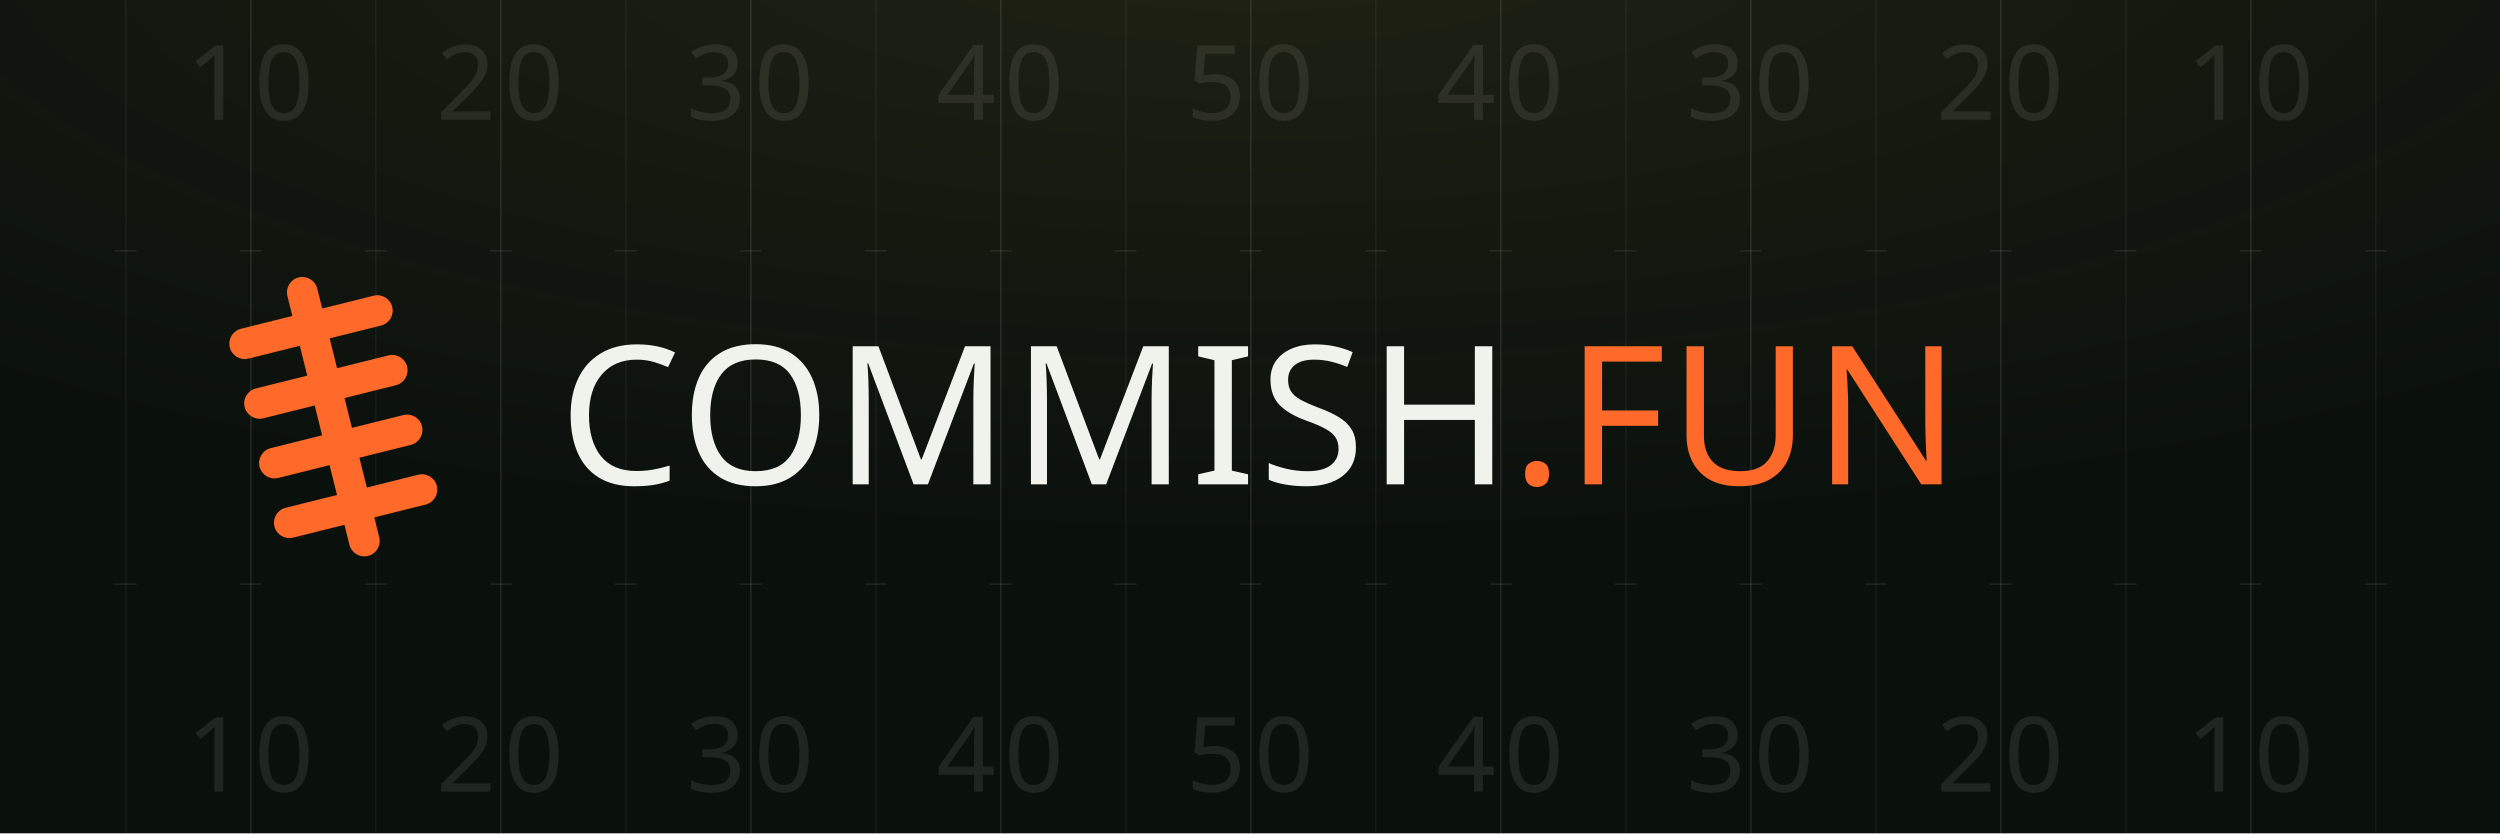
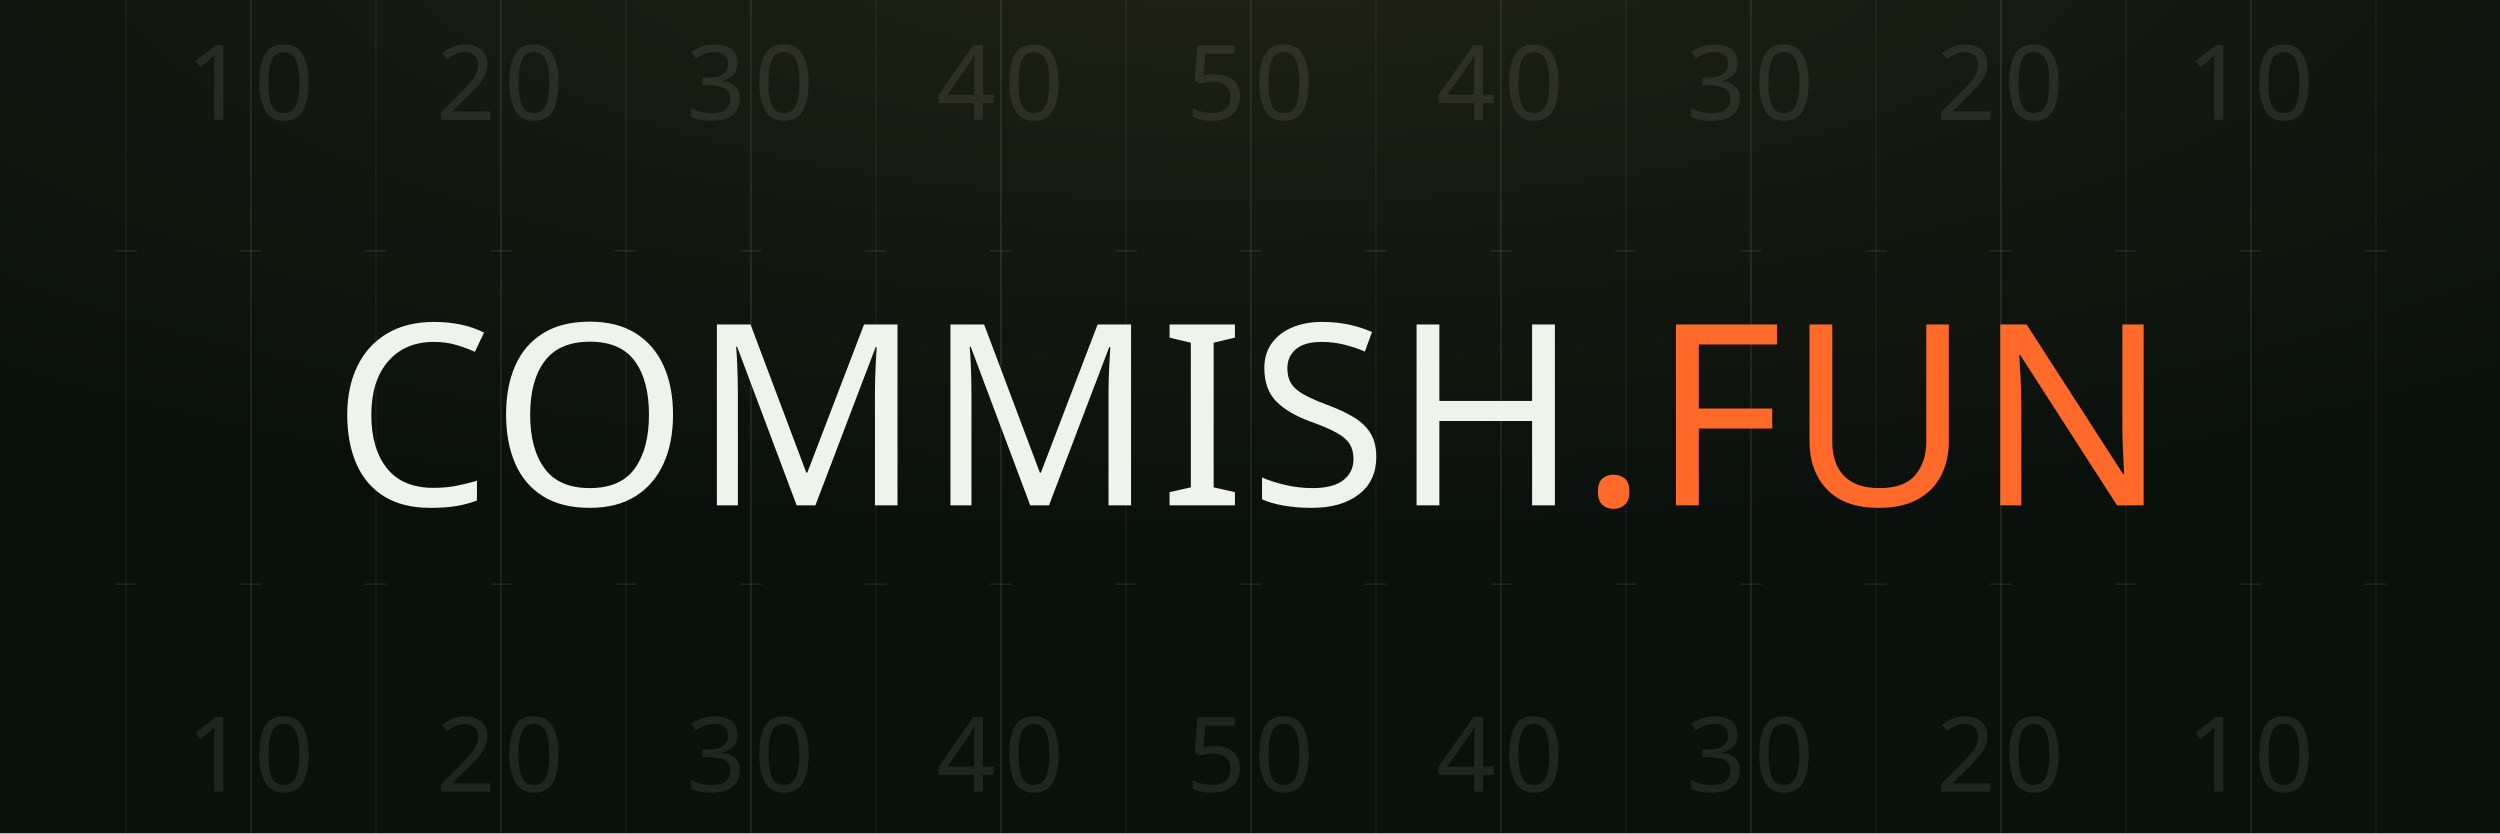
<svg xmlns="http://www.w3.org/2000/svg" viewBox="0 0 1500 500" width="1500" height="500">
  <defs>
    <radialGradient id="flood" cx="50%" cy="-10%" r="75%">
      <stop offset="0%" stop-color="#E9C258" stop-opacity="0.10" />
      <stop offset="100%" stop-color="#E9C258" stop-opacity="0" />
    </radialGradient>
  </defs>
  <rect width="1500" height="500" fill="#0A100C" />
  <rect width="1500" height="500" fill="url(#flood)" />
  <rect x="75.0" y="0" width="1" height="500" fill="#F0F2EC" opacity="0.05" />
  <rect x="69.0" y="150.0" width="13" height="1" fill="#F0F2EC" opacity="0.08" />
  <rect x="69.0" y="350.0" width="13" height="1" fill="#F0F2EC" opacity="0.08" />
  <rect x="150.0" y="0" width="1" height="500" fill="#F0F2EC" opacity="0.1" />
  <rect x="144.0" y="150.0" width="13" height="1" fill="#F0F2EC" opacity="0.08" />
  <rect x="144.0" y="350.0" width="13" height="1" fill="#F0F2EC" opacity="0.08" />
  <rect x="225.0" y="0" width="1" height="500" fill="#F0F2EC" opacity="0.05" />
  <rect x="219.0" y="150.0" width="13" height="1" fill="#F0F2EC" opacity="0.08" />
  <rect x="219.0" y="350.0" width="13" height="1" fill="#F0F2EC" opacity="0.08" />
  <rect x="300.0" y="0" width="1" height="500" fill="#F0F2EC" opacity="0.1" />
  <rect x="294.0" y="150.0" width="13" height="1" fill="#F0F2EC" opacity="0.08" />
  <rect x="294.0" y="350.0" width="13" height="1" fill="#F0F2EC" opacity="0.08" />
  <rect x="375.0" y="0" width="1" height="500" fill="#F0F2EC" opacity="0.05" />
  <rect x="369.0" y="150.0" width="13" height="1" fill="#F0F2EC" opacity="0.08" />
  <rect x="369.0" y="350.0" width="13" height="1" fill="#F0F2EC" opacity="0.08" />
  <rect x="450.0" y="0" width="1" height="500" fill="#F0F2EC" opacity="0.1" />
  <rect x="444.0" y="150.0" width="13" height="1" fill="#F0F2EC" opacity="0.08" />
  <rect x="444.0" y="350.0" width="13" height="1" fill="#F0F2EC" opacity="0.08" />
  <rect x="525.0" y="0" width="1" height="500" fill="#F0F2EC" opacity="0.05" />
  <rect x="519.0" y="150.0" width="13" height="1" fill="#F0F2EC" opacity="0.08" />
  <rect x="519.0" y="350.0" width="13" height="1" fill="#F0F2EC" opacity="0.08" />
  <rect x="600.0" y="0" width="1" height="500" fill="#F0F2EC" opacity="0.1" />
  <rect x="594.0" y="150.0" width="13" height="1" fill="#F0F2EC" opacity="0.08" />
  <rect x="594.0" y="350.0" width="13" height="1" fill="#F0F2EC" opacity="0.08" />
  <rect x="675.0" y="0" width="1" height="500" fill="#F0F2EC" opacity="0.05" />
  <rect x="669.0" y="150.0" width="13" height="1" fill="#F0F2EC" opacity="0.08" />
  <rect x="669.0" y="350.0" width="13" height="1" fill="#F0F2EC" opacity="0.08" />
  <rect x="750.0" y="0" width="1" height="500" fill="#F0F2EC" opacity="0.1" />
  <rect x="744.0" y="150.0" width="13" height="1" fill="#F0F2EC" opacity="0.08" />
  <rect x="744.0" y="350.0" width="13" height="1" fill="#F0F2EC" opacity="0.08" />
  <rect x="825.0" y="0" width="1" height="500" fill="#F0F2EC" opacity="0.05" />
  <rect x="819.0" y="150.0" width="13" height="1" fill="#F0F2EC" opacity="0.08" />
  <rect x="819.0" y="350.0" width="13" height="1" fill="#F0F2EC" opacity="0.08" />
  <rect x="900.0" y="0" width="1" height="500" fill="#F0F2EC" opacity="0.1" />
  <rect x="894.0" y="150.0" width="13" height="1" fill="#F0F2EC" opacity="0.08" />
  <rect x="894.0" y="350.0" width="13" height="1" fill="#F0F2EC" opacity="0.08" />
  <rect x="975.0" y="0" width="1" height="500" fill="#F0F2EC" opacity="0.05" />
  <rect x="969.0" y="150.0" width="13" height="1" fill="#F0F2EC" opacity="0.08" />
  <rect x="969.0" y="350.0" width="13" height="1" fill="#F0F2EC" opacity="0.08" />
  <rect x="1050.0" y="0" width="1" height="500" fill="#F0F2EC" opacity="0.1" />
  <rect x="1044.0" y="150.0" width="13" height="1" fill="#F0F2EC" opacity="0.08" />
  <rect x="1044.0" y="350.0" width="13" height="1" fill="#F0F2EC" opacity="0.08" />
  <rect x="1125.0" y="0" width="1" height="500" fill="#F0F2EC" opacity="0.05" />
  <rect x="1119.0" y="150.0" width="13" height="1" fill="#F0F2EC" opacity="0.08" />
  <rect x="1119.0" y="350.0" width="13" height="1" fill="#F0F2EC" opacity="0.08" />
  <rect x="1200.0" y="0" width="1" height="500" fill="#F0F2EC" opacity="0.1" />
  <rect x="1194.0" y="150.0" width="13" height="1" fill="#F0F2EC" opacity="0.08" />
  <rect x="1194.0" y="350.0" width="13" height="1" fill="#F0F2EC" opacity="0.08" />
  <rect x="1275.0" y="0" width="1" height="500" fill="#F0F2EC" opacity="0.05" />
  <rect x="1269.0" y="150.0" width="13" height="1" fill="#F0F2EC" opacity="0.08" />
  <rect x="1269.0" y="350.0" width="13" height="1" fill="#F0F2EC" opacity="0.08" />
  <rect x="1350.0" y="0" width="1" height="500" fill="#F0F2EC" opacity="0.1" />
  <rect x="1344.0" y="150.0" width="13" height="1" fill="#F0F2EC" opacity="0.08" />
  <rect x="1344.0" y="350.0" width="13" height="1" fill="#F0F2EC" opacity="0.08" />
  <rect x="1425.0" y="0" width="1" height="500" fill="#F0F2EC" opacity="0.05" />
  <rect x="1419.0" y="150.0" width="13" height="1" fill="#F0F2EC" opacity="0.08" />
  <rect x="1419.0" y="350.0" width="13" height="1" fill="#F0F2EC" opacity="0.08" />
  <text x="150.0" y="71.9" font-family="Anton" font-size="62.5" fill="#F0F2EC" opacity="0.09" text-anchor="middle" letter-spacing="5.0">10</text>
  <text x="150.0" y="475.0" font-family="Anton" font-size="62.5" fill="#F0F2EC" opacity="0.09" text-anchor="middle" letter-spacing="5.0">10</text>
  <text x="300.0" y="71.9" font-family="Anton" font-size="62.5" fill="#F0F2EC" opacity="0.09" text-anchor="middle" letter-spacing="5.0">20</text>
  <text x="300.0" y="475.0" font-family="Anton" font-size="62.5" fill="#F0F2EC" opacity="0.09" text-anchor="middle" letter-spacing="5.0">20</text>
  <text x="450.0" y="71.9" font-family="Anton" font-size="62.5" fill="#F0F2EC" opacity="0.09" text-anchor="middle" letter-spacing="5.0">30</text>
  <text x="450.0" y="475.0" font-family="Anton" font-size="62.5" fill="#F0F2EC" opacity="0.09" text-anchor="middle" letter-spacing="5.0">30</text>
  <text x="600.0" y="71.9" font-family="Anton" font-size="62.5" fill="#F0F2EC" opacity="0.09" text-anchor="middle" letter-spacing="5.0">40</text>
  <text x="600.0" y="475.0" font-family="Anton" font-size="62.5" fill="#F0F2EC" opacity="0.09" text-anchor="middle" letter-spacing="5.0">40</text>
  <text x="750.0" y="71.9" font-family="Anton" font-size="62.5" fill="#F0F2EC" opacity="0.09" text-anchor="middle" letter-spacing="5.0">50</text>
  <text x="750.0" y="475.0" font-family="Anton" font-size="62.5" fill="#F0F2EC" opacity="0.09" text-anchor="middle" letter-spacing="5.0">50</text>
  <text x="900.0" y="71.9" font-family="Anton" font-size="62.5" fill="#F0F2EC" opacity="0.09" text-anchor="middle" letter-spacing="5.0">40</text>
  <text x="900.0" y="475.0" font-family="Anton" font-size="62.5" fill="#F0F2EC" opacity="0.09" text-anchor="middle" letter-spacing="5.0">40</text>
  <text x="1050.0" y="71.9" font-family="Anton" font-size="62.5" fill="#F0F2EC" opacity="0.09" text-anchor="middle" letter-spacing="5.0">30</text>
  <text x="1050.0" y="475.0" font-family="Anton" font-size="62.5" fill="#F0F2EC" opacity="0.09" text-anchor="middle" letter-spacing="5.0">30</text>
  <text x="1200.0" y="71.9" font-family="Anton" font-size="62.5" fill="#F0F2EC" opacity="0.09" text-anchor="middle" letter-spacing="5.0">20</text>
  <text x="1200.0" y="475.0" font-family="Anton" font-size="62.5" fill="#F0F2EC" opacity="0.09" text-anchor="middle" letter-spacing="5.0">20</text>
  <text x="1350.0" y="71.9" font-family="Anton" font-size="62.5" fill="#F0F2EC" opacity="0.09" text-anchor="middle" letter-spacing="5.0">10</text>
  <text x="1350.0" y="475.0" font-family="Anton" font-size="62.5" fill="#F0F2EC" opacity="0.09" text-anchor="middle" letter-spacing="5.0">10</text>
-   <g transform="translate(97.5 250)">
-     <g transform="translate(102.5 0) scale(1.025)">
-       <g transform="rotate(-14)" fill="#FF6A2B">
-         <rect x="-9" y="-84" width="18" height="168" rx="9" />
-         <rect x="-49" y="-63" width="98" height="18" rx="9" />
-         <rect x="-49" y="-27" width="98" height="18" rx="9" />
-         <rect x="-49" y="9" width="98" height="18" rx="9" />
-         <rect x="-49" y="45" width="98" height="18" rx="9" />
-       </g>
-     </g>
-     <text x="237.8" y="40.6" font-family="Anton" font-size="116" letter-spacing="1.74" fill="#F0F2EC">COMMISH<tspan fill="#FF6A2B">.FUN</tspan>
-     </text>
-   </g>
+   <text x="750" y="303.2" text-anchor="middle" font-family="Anton" font-size="152" letter-spacing="2.28" fill="#F0F2EC">COMMISH<tspan fill="#FF6A2B">.FUN</tspan>
+   </text>
</svg>
